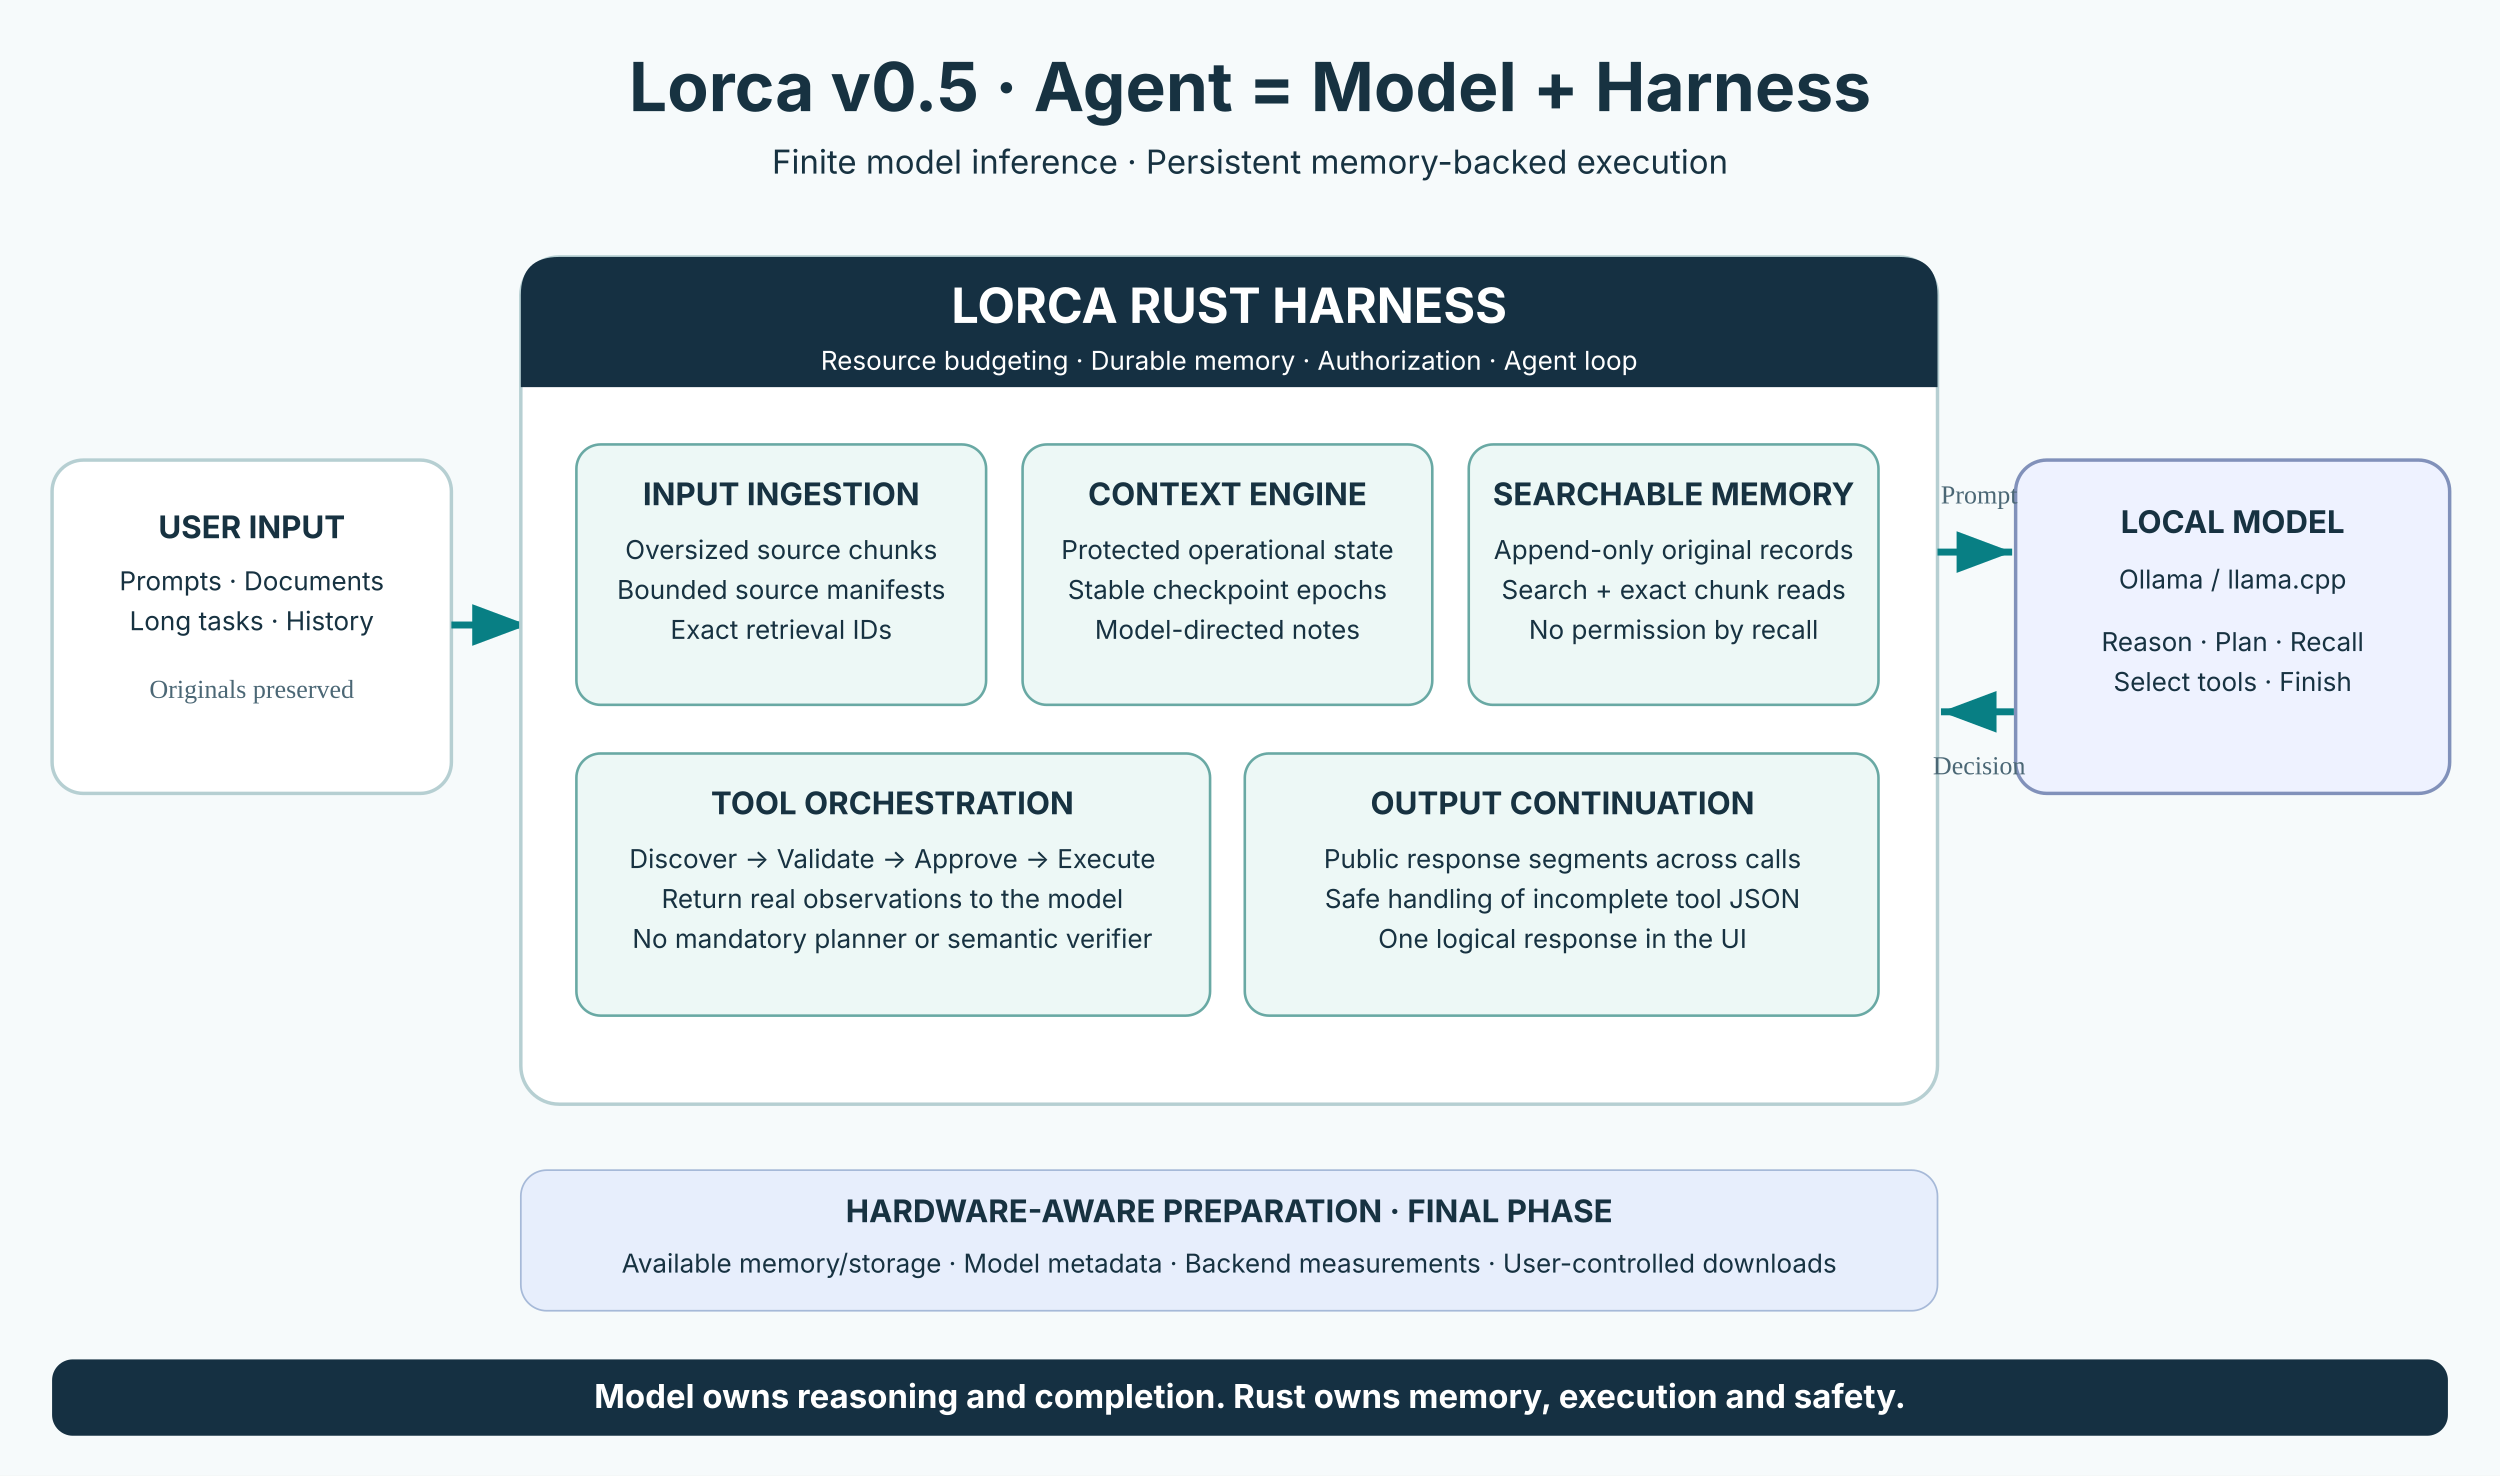
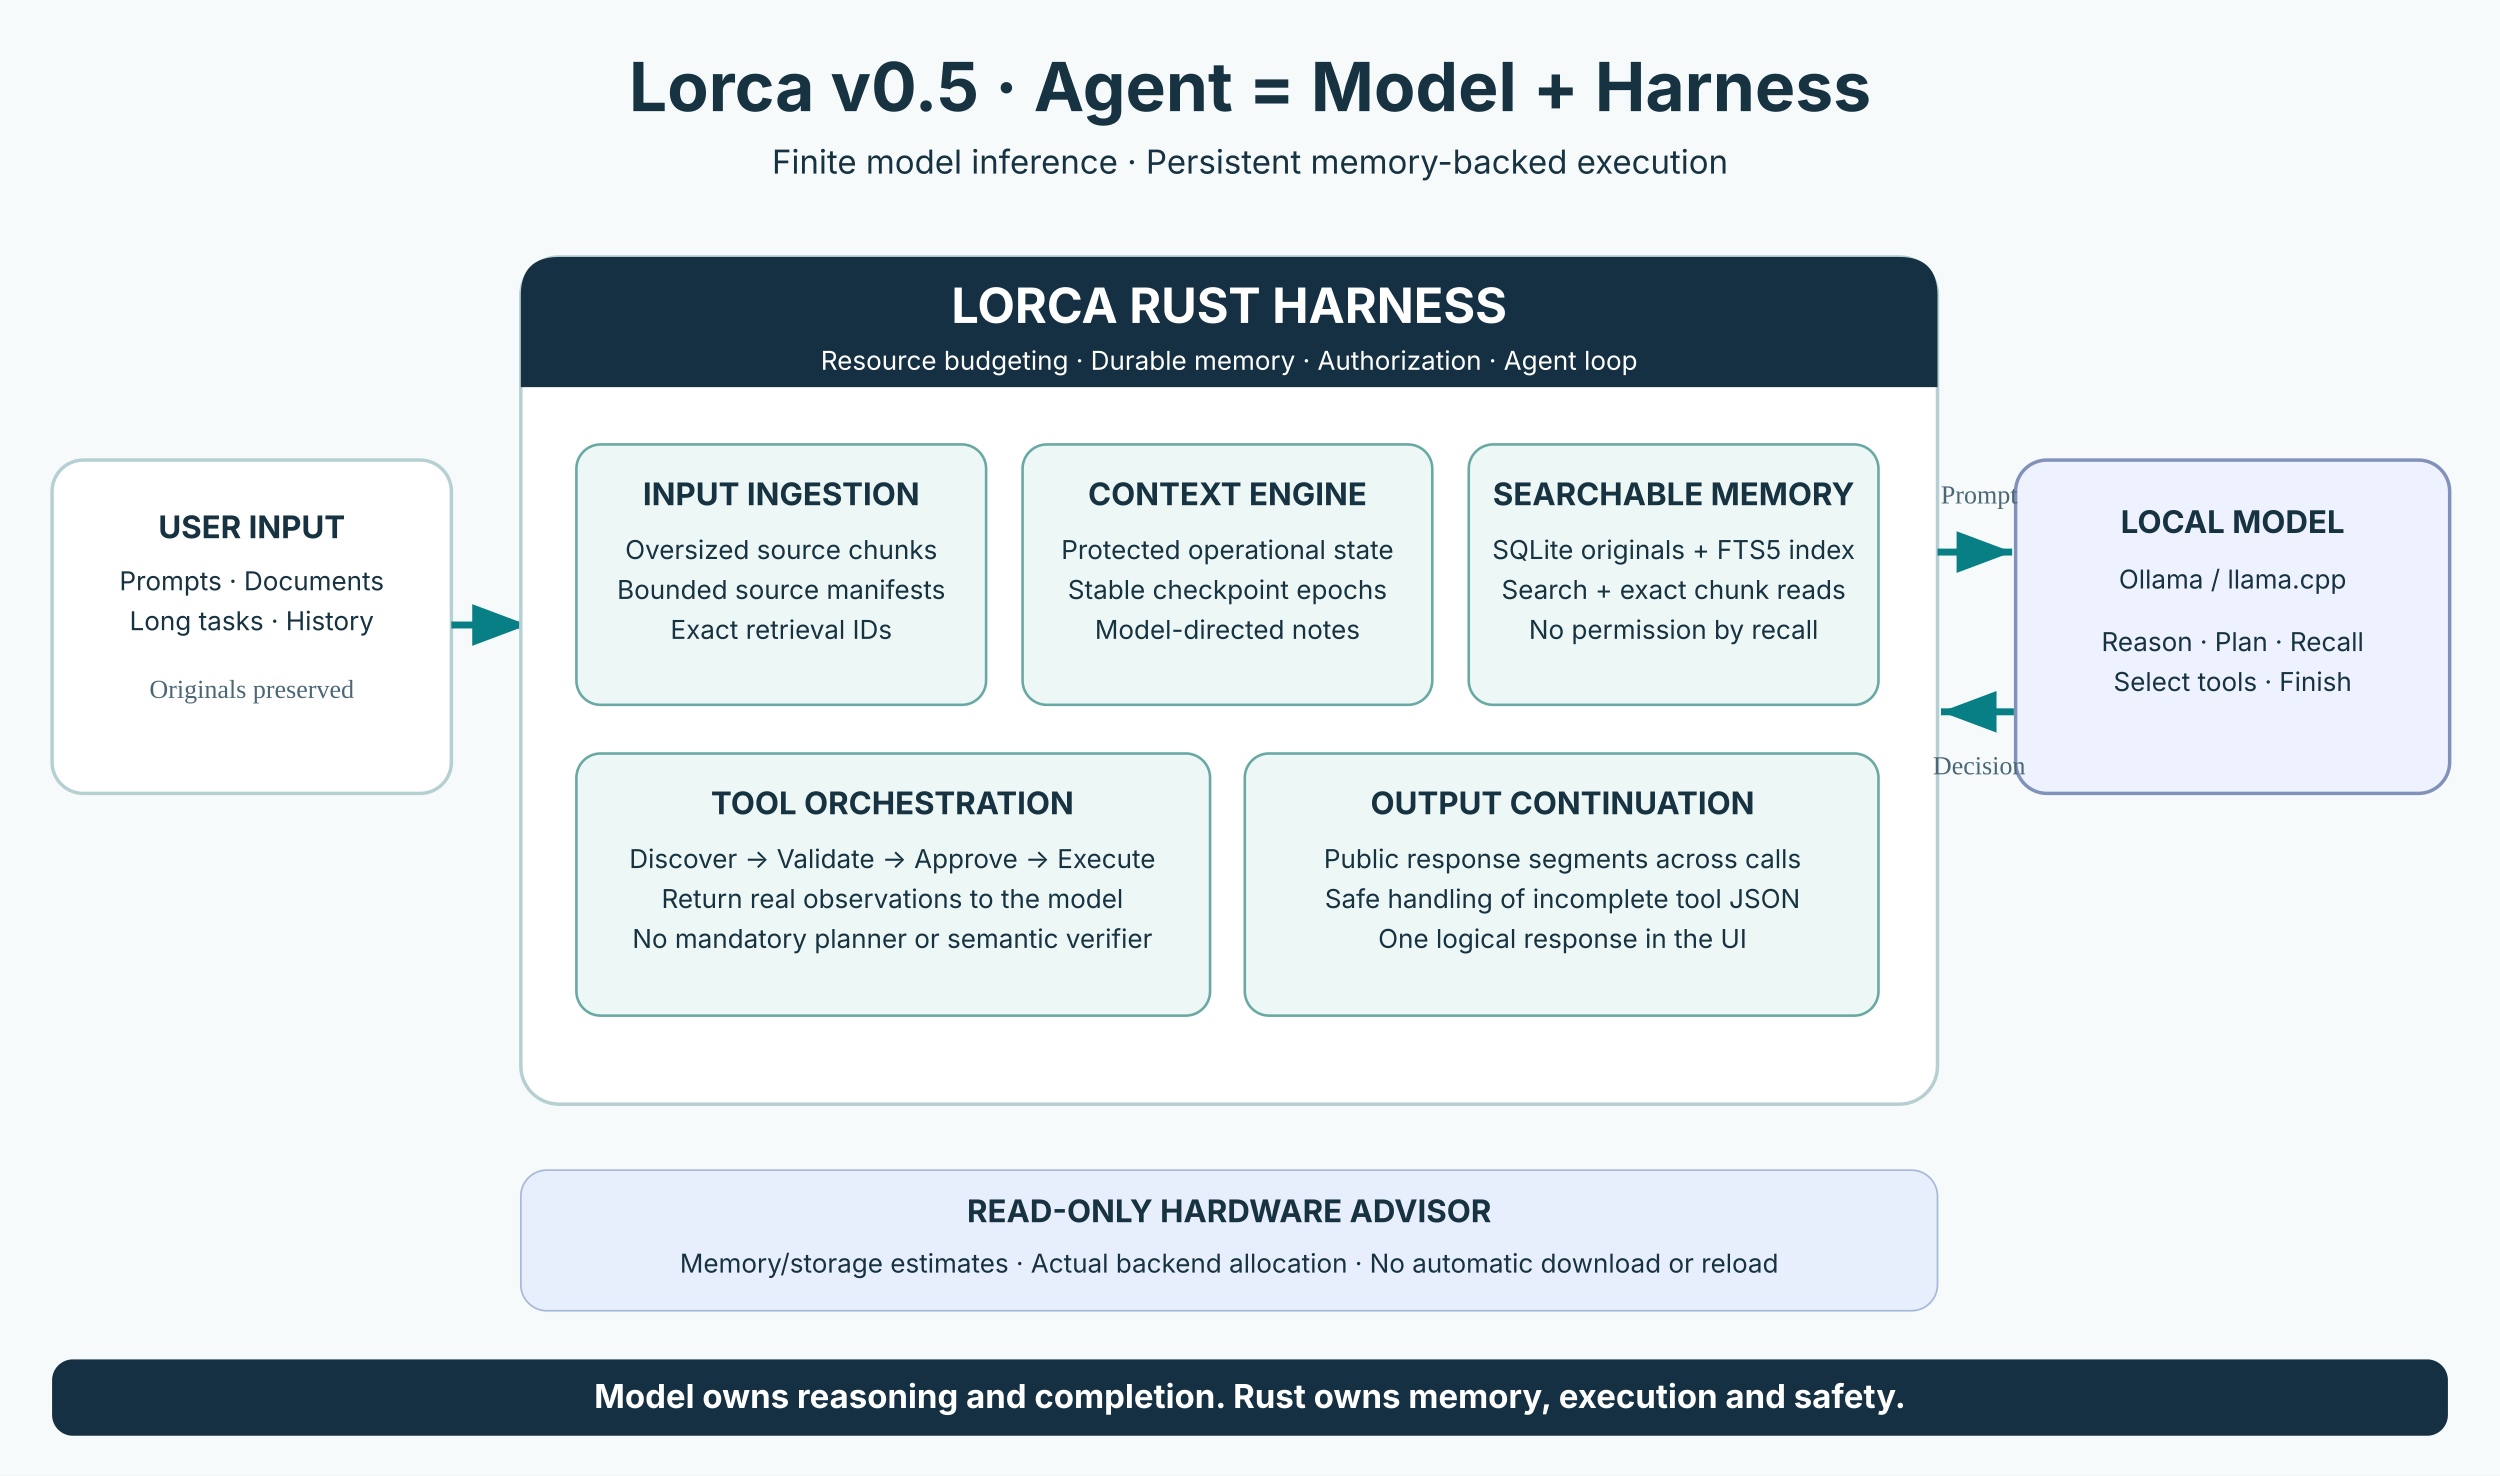
<svg xmlns="http://www.w3.org/2000/svg" width="1440" height="850" viewBox="0 0 1440 850" role="img" aria-labelledby="title desc">
  <defs>
    <marker id="arrow" markerWidth="10" markerHeight="10" refX="8" refY="3" orient="auto">
      <path d="M0 0L8 3L0 6Z" fill="#087f84" />
    </marker>
    <style>
 .bg{fill:#f6fafb}.frame{fill:#fff;stroke:#b6cfd2;stroke-width:2}
 .head{fill:#153042}.box{fill:#edf8f6;stroke:#69a9a4;stroke-width:1.5}
 .model{fill:#eef2ff;stroke:#8191ba;stroke-width:2}.dark{font-family:Inter,Arial,sans-serif;fill:#173241}
 .white{font-family:Inter,Arial,sans-serif;fill:#fff}.title{font-size:39px;font-weight:750}
 .sub{font-size:19px}.boxhead{font-size:18px;font-weight:700}.body{font-size:15px}
 .note{font-size:15px;fill:#4b6775}.wire{stroke:#087f84;stroke-width:4;fill:none;marker-end:url(#arrow)}
 </style>
  </defs>
  <rect class="bg" width="1440" height="850" />
  <text x="720" y="64" text-anchor="middle" class="dark title">Lorca v0.5 · Agent = Model + Harness</text>
  <text x="720" y="100" text-anchor="middle" class="dark sub">Finite model inference · Persistent memory-backed execution</text>
  <rect x="30" y="265" width="230" height="192" rx="18" class="frame" />
  <text x="145" y="310" text-anchor="middle" class="dark boxhead">USER INPUT</text>
  <text x="145" y="340" text-anchor="middle" class="dark body">Prompts · Documents</text>
  <text x="145" y="363" text-anchor="middle" class="dark body">Long tasks · History</text>
  <text x="145" y="402" text-anchor="middle" class="note">Originals preserved</text>
  <path d="M260 360H304" class="wire" />
  <rect x="300" y="148" width="816" height="488" rx="22" class="frame" />
  <path d="M322 148H1094Q1116 148 1116 170V223H300V170Q300 148 322 148Z" class="head" />
  <text x="708" y="186" text-anchor="middle" class="white" font-size="28" font-weight="740">LORCA RUST HARNESS</text>
  <text x="708" y="213" text-anchor="middle" class="white" font-size="15">Resource budgeting · Durable memory · Authorization · Agent loop</text>
  <rect x="332" y="256" width="236" height="150" rx="14" class="box" />
  <text x="450" y="291" text-anchor="middle" class="dark boxhead">INPUT INGESTION</text>
  <text x="450" y="322" text-anchor="middle" class="dark body">Oversized source chunks</text>
  <text x="450" y="345" text-anchor="middle" class="dark body">Bounded source manifests</text>
  <text x="450" y="368" text-anchor="middle" class="dark body">Exact retrieval IDs</text>
  <rect x="589" y="256" width="236" height="150" rx="14" class="box" />
  <text x="707" y="291" text-anchor="middle" class="dark boxhead">CONTEXT ENGINE</text>
  <text x="707" y="322" text-anchor="middle" class="dark body">Protected operational state</text>
  <text x="707" y="345" text-anchor="middle" class="dark body">Stable checkpoint epochs</text>
  <text x="707" y="368" text-anchor="middle" class="dark body">Model-directed notes</text>
  <rect x="846" y="256" width="236" height="150" rx="14" class="box" />
  <text x="964" y="291" text-anchor="middle" class="dark boxhead">SEARCHABLE MEMORY</text>
-   <text x="964" y="322" text-anchor="middle" class="dark body">Append-only original records</text>
+   <text x="964" y="322" text-anchor="middle" class="dark body">SQLite originals + FTS5 index</text>
  <text x="964" y="345" text-anchor="middle" class="dark body">Search + exact chunk reads</text>
  <text x="964" y="368" text-anchor="middle" class="dark body">No permission by recall</text>
  <rect x="332" y="434" width="365" height="151" rx="14" class="box" />
  <text x="514" y="469" text-anchor="middle" class="dark boxhead">TOOL ORCHESTRATION</text>
  <text x="514" y="500" text-anchor="middle" class="dark body">Discover → Validate → Approve → Execute</text>
  <text x="514" y="523" text-anchor="middle" class="dark body">Return real observations to the model</text>
  <text x="514" y="546" text-anchor="middle" class="dark body">No mandatory planner or semantic verifier</text>
  <rect x="717" y="434" width="365" height="151" rx="14" class="box" />
  <text x="900" y="469" text-anchor="middle" class="dark boxhead">OUTPUT CONTINUATION</text>
  <text x="900" y="500" text-anchor="middle" class="dark body">Public response segments across calls</text>
  <text x="900" y="523" text-anchor="middle" class="dark body">Safe handling of incomplete tool JSON</text>
  <text x="900" y="546" text-anchor="middle" class="dark body">One logical response in the UI</text>
  <rect x="1161" y="265" width="250" height="192" rx="18" class="model" />
  <text x="1286" y="307" text-anchor="middle" class="dark boxhead">LOCAL MODEL</text>
  <text x="1286" y="339" text-anchor="middle" class="dark body">Ollama / llama.cpp</text>
  <text x="1286" y="375" text-anchor="middle" class="dark body">Reason · Plan · Recall</text>
  <text x="1286" y="398" text-anchor="middle" class="dark body">Select tools · Finish</text>
  <path d="M1116 318H1159" class="wire" />
  <path d="M1160 410H1118" class="wire" />
  <text x="1140" y="290" text-anchor="middle" class="note">Prompt</text>
  <text x="1140" y="446" text-anchor="middle" class="note">Decision</text>
  <rect x="300" y="674" width="816" height="81" rx="15" fill="#e7eefc" stroke="#a6b9d8" />
-   <text x="708" y="704" text-anchor="middle" class="dark boxhead">HARDWARE-AWARE PREPARATION · FINAL PHASE</text>
-   <text x="708" y="733" text-anchor="middle" class="dark body">Available memory/storage · Model metadata · Backend measurements · User-controlled downloads</text>
+   <text x="708" y="704" text-anchor="middle" class="dark boxhead">READ-ONLY HARDWARE ADVISOR</text>
+   <text x="708" y="733" text-anchor="middle" class="dark body">Memory/storage estimates · Actual backend allocation · No automatic download or reload</text>
  <rect x="30" y="783" width="1380" height="44" rx="12" class="head" />
  <text x="720" y="811" text-anchor="middle" class="white" font-size="19" font-weight="700">Model owns reasoning and completion. Rust owns memory, execution and safety.</text>
</svg>
